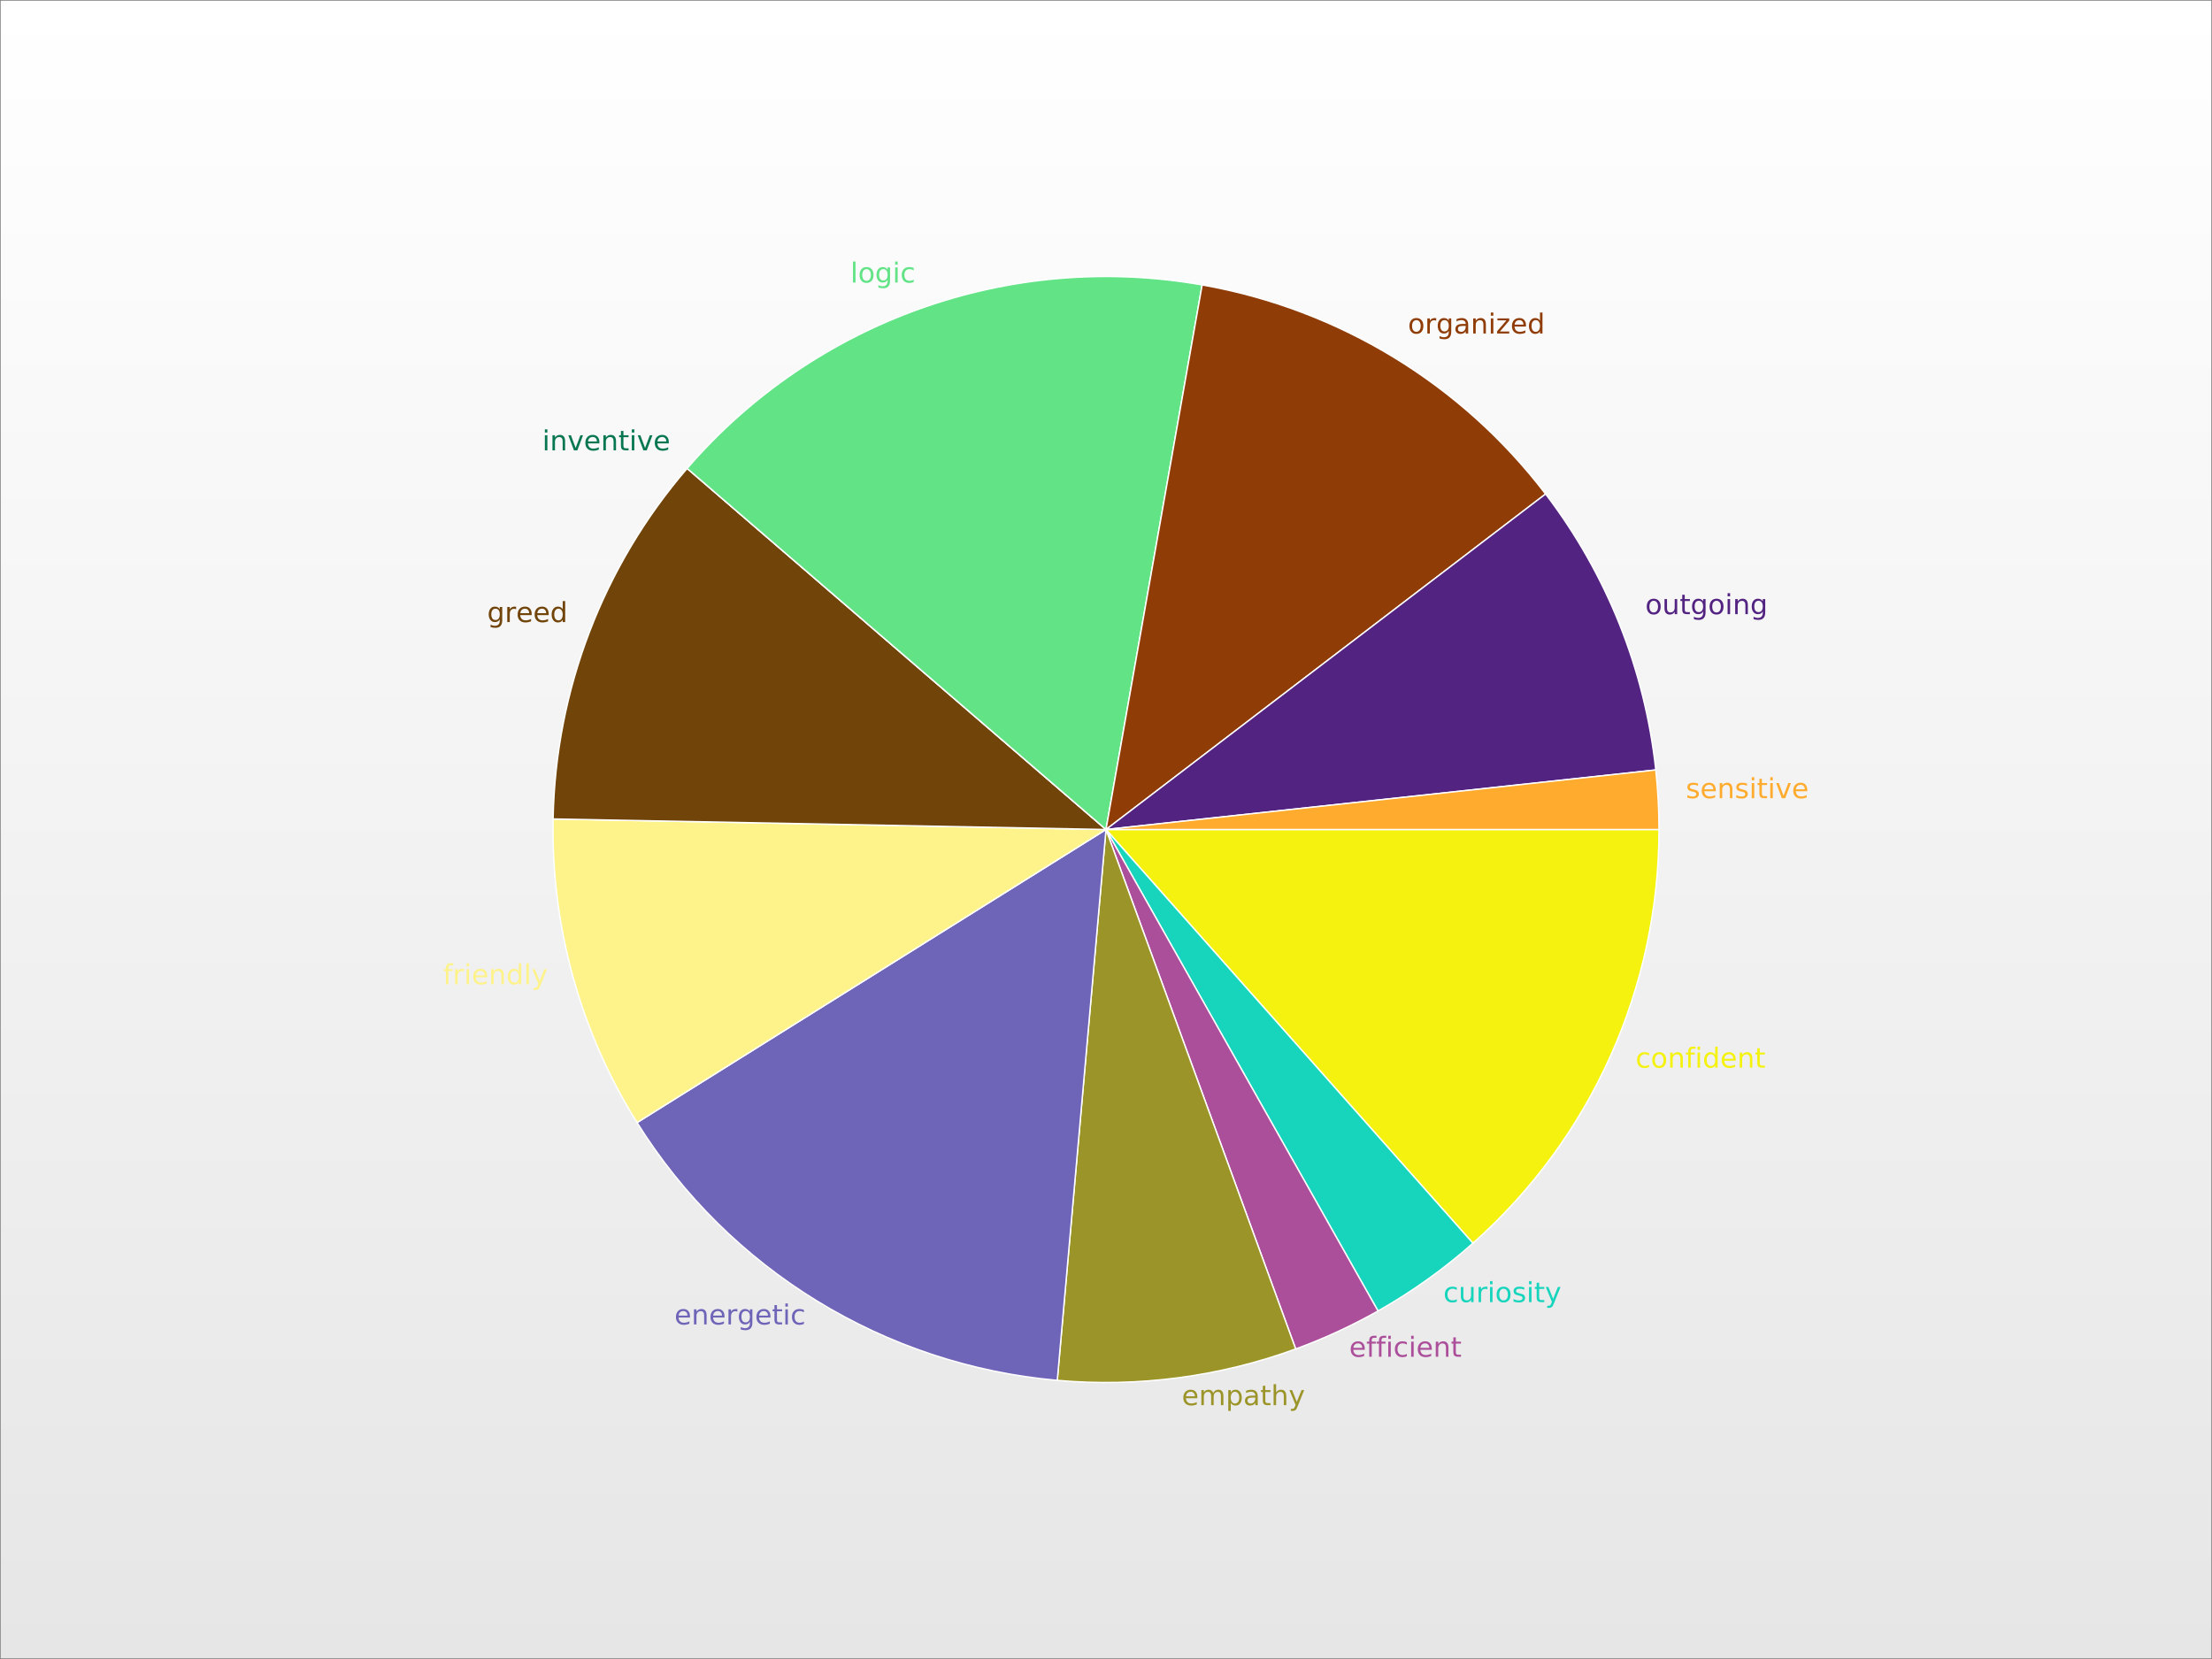
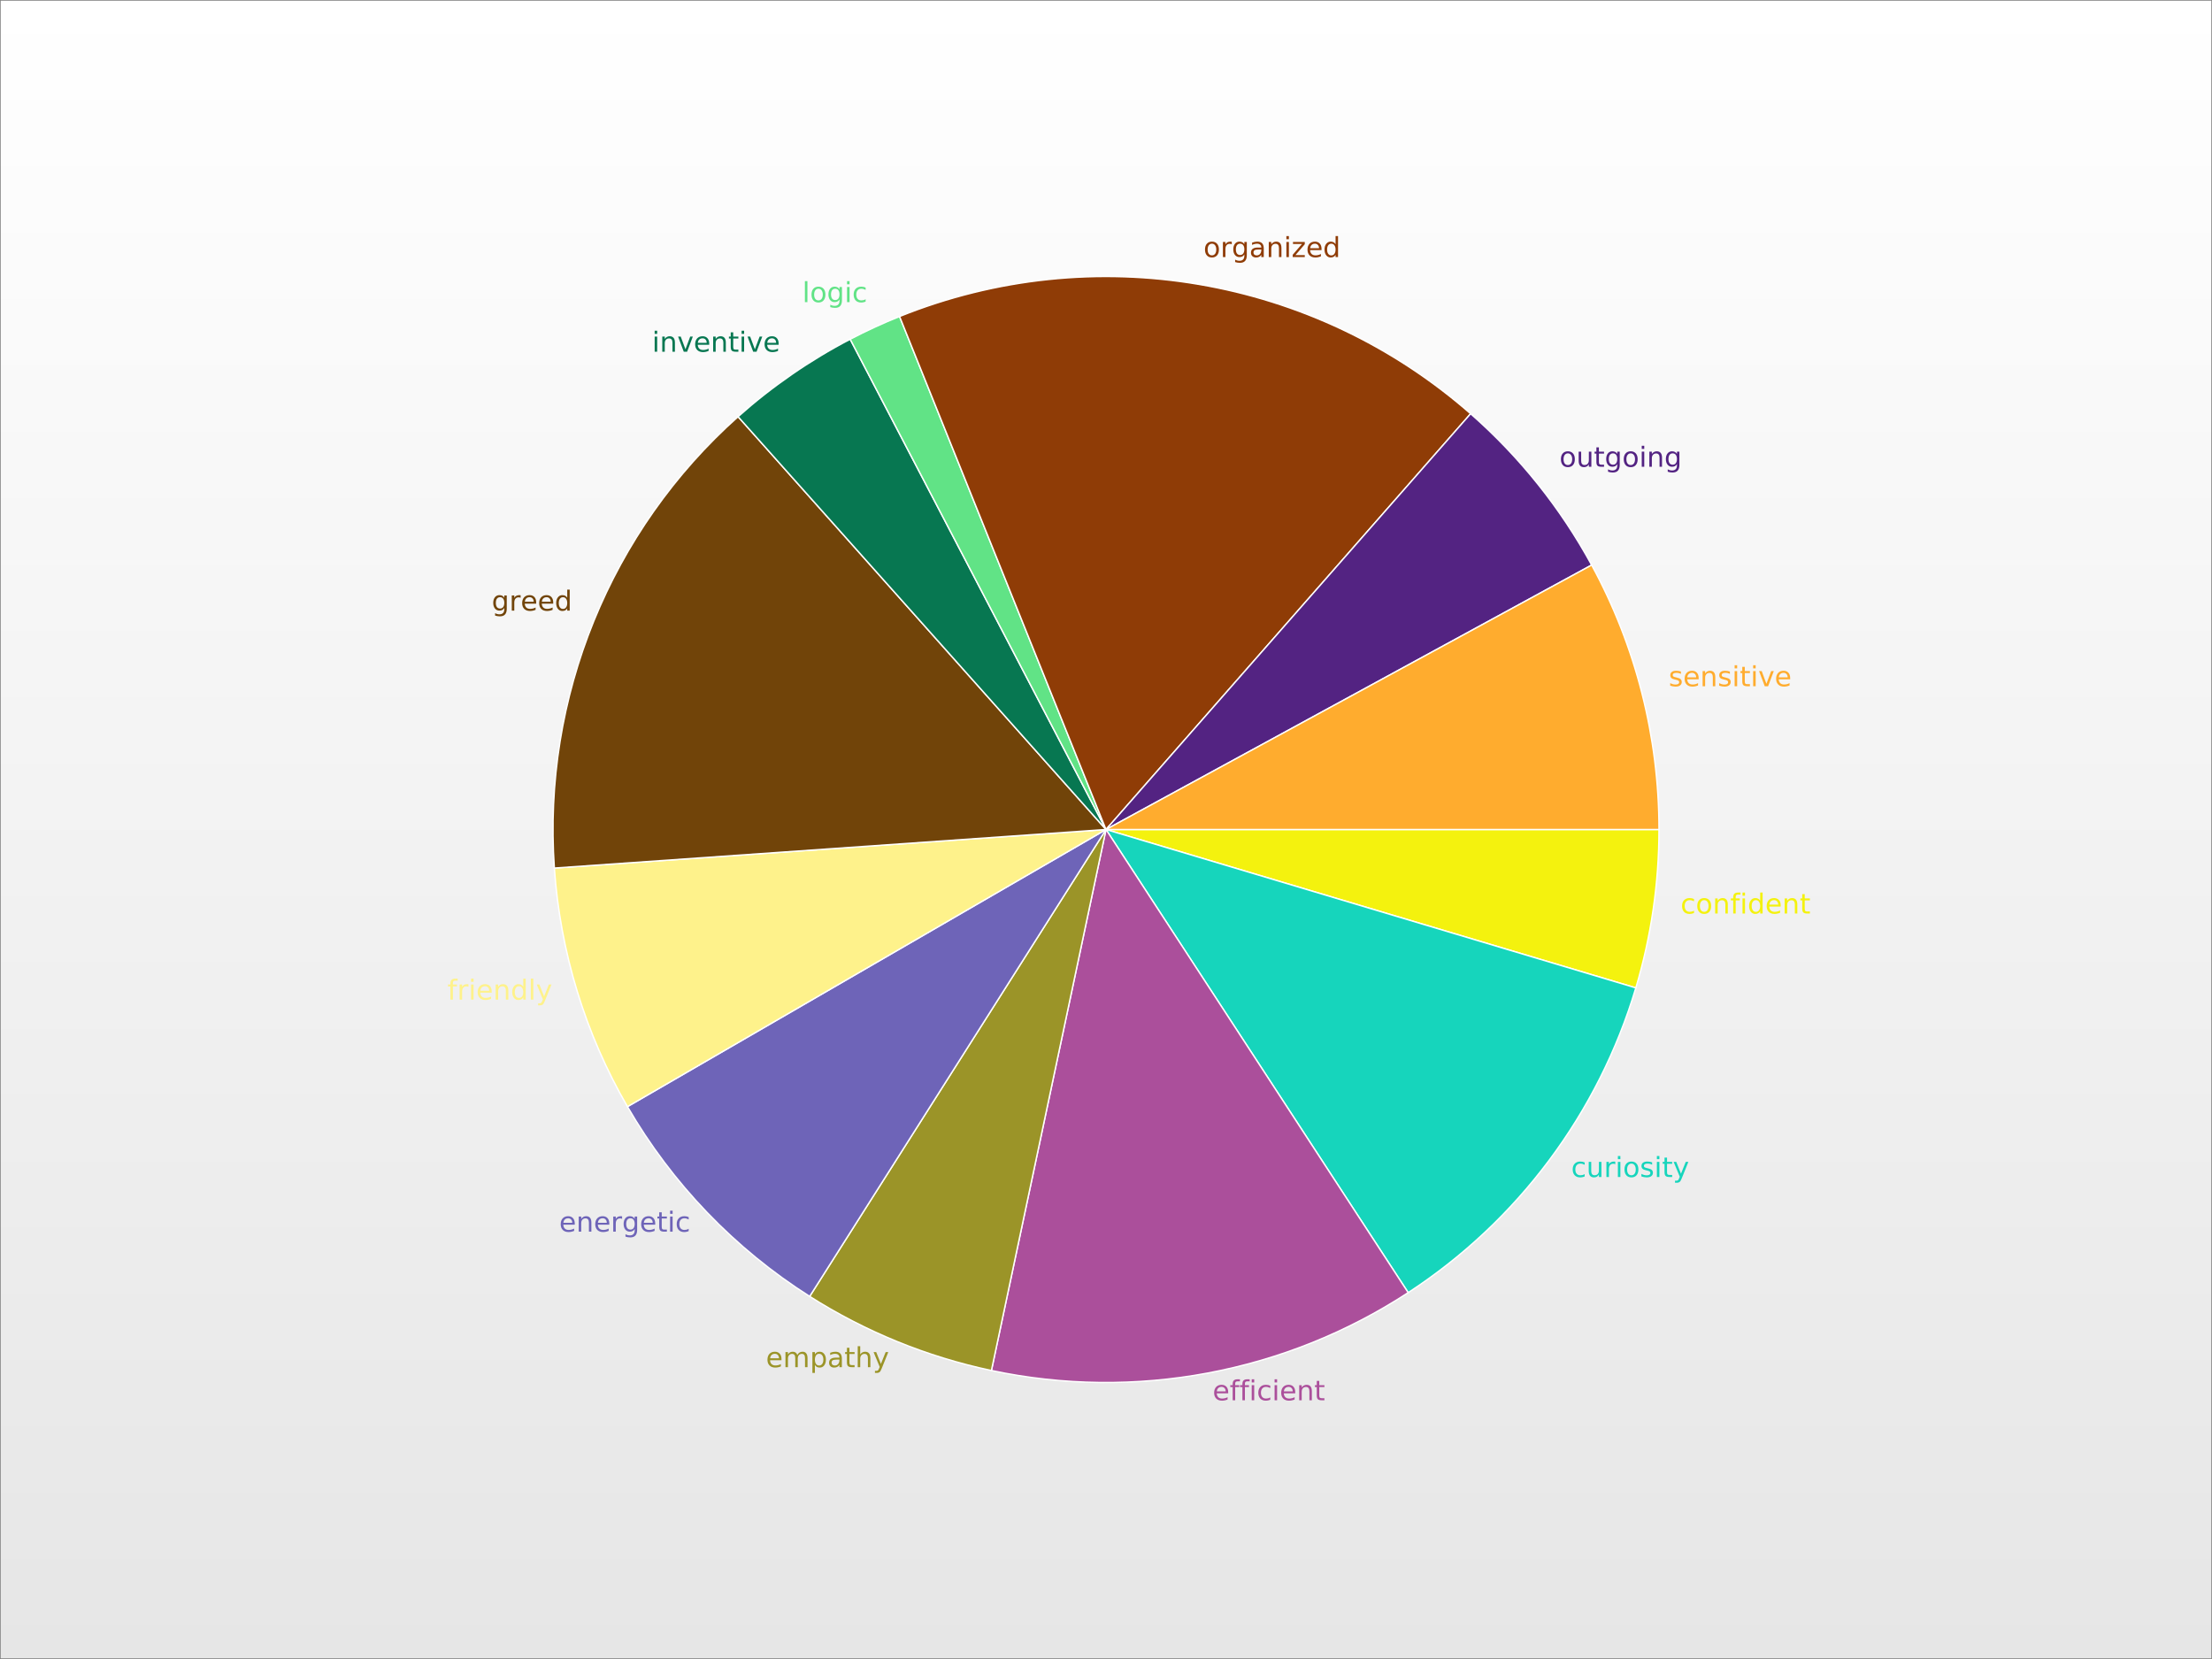
<svg xmlns="http://www.w3.org/2000/svg" xmlns:xlink="http://www.w3.org/1999/xlink" width="800pt" height="600pt" viewBox="0 0 800 600" version="1.1">
  <defs>
    <g>
      <symbol overflow="visible" id="glyph0-0">
        <path style="stroke:none;" d="M 4.875 -5.266 L 4.875 -4.422 C 4.625 -4.555 4.367 -4.66 4.109 -4.734 C 3.859 -4.805 3.602 -4.844 3.344 -4.844 C 2.758 -4.844 2.305 -4.652 1.984 -4.281 C 1.66 -3.914 1.5 -3.398 1.5 -2.734 C 1.5 -2.066 1.66 -1.543 1.984 -1.172 C 2.305 -0.805 2.758 -0.625 3.344 -0.625 C 3.602 -0.625 3.859 -0.656 4.109 -0.719 C 4.367 -0.789 4.625 -0.898 4.875 -1.047 L 4.875 -0.203 C 4.625 -0.086 4.363 -0.004 4.094 0.047 C 3.832 0.105 3.551 0.141 3.25 0.141 C 2.414 0.141 1.754 -0.113 1.266 -0.625 C 0.785 -1.145 0.547 -1.848 0.547 -2.734 C 0.547 -3.617 0.789 -4.316 1.281 -4.828 C 1.77 -5.336 2.441 -5.594 3.297 -5.594 C 3.574 -5.594 3.848 -5.566 4.109 -5.516 C 4.367 -5.461 4.625 -5.379 4.875 -5.266 Z M 4.875 -5.266 " />
      </symbol>
      <symbol overflow="visible" id="glyph0-1">
        <path style="stroke:none;" d="M 3.062 -4.844 C 2.582 -4.844 2.199 -4.652 1.922 -4.281 C 1.641 -3.906 1.5 -3.387 1.5 -2.734 C 1.5 -2.078 1.633 -1.559 1.906 -1.188 C 2.184 -0.812 2.57 -0.625 3.062 -0.625 C 3.539 -0.625 3.922 -0.812 4.203 -1.188 C 4.48 -1.559 4.625 -2.078 4.625 -2.734 C 4.625 -3.379 4.48 -3.891 4.203 -4.266 C 3.922 -4.648 3.539 -4.844 3.062 -4.844 Z M 3.062 -5.594 C 3.84 -5.594 4.457 -5.336 4.906 -4.828 C 5.352 -4.328 5.578 -3.629 5.578 -2.734 C 5.578 -1.836 5.352 -1.133 4.906 -0.625 C 4.457 -0.113 3.84 0.141 3.062 0.141 C 2.281 0.141 1.664 -0.113 1.219 -0.625 C 0.77 -1.133 0.547 -1.836 0.547 -2.734 C 0.547 -3.629 0.77 -4.328 1.219 -4.828 C 1.664 -5.336 2.281 -5.594 3.062 -5.594 Z M 3.062 -5.594 " />
      </symbol>
      <symbol overflow="visible" id="glyph0-2">
        <path style="stroke:none;" d="M 5.484 -3.297 L 5.484 0 L 4.594 0 L 4.594 -3.266 C 4.594 -3.785 4.488 -4.172 4.281 -4.422 C 4.082 -4.68 3.777 -4.812 3.375 -4.812 C 2.895 -4.812 2.512 -4.652 2.234 -4.344 C 1.953 -4.039 1.812 -3.621 1.812 -3.094 L 1.812 0 L 0.906 0 L 0.906 -5.469 L 1.812 -5.469 L 1.812 -4.625 C 2.027 -4.945 2.285 -5.188 2.578 -5.344 C 2.867 -5.508 3.203 -5.594 3.578 -5.594 C 4.199 -5.594 4.676 -5.398 5 -5.016 C 5.32 -4.629 5.484 -4.055 5.484 -3.297 Z M 5.484 -3.297 " />
      </symbol>
      <symbol overflow="visible" id="glyph0-3">
        <path style="stroke:none;" d="M 3.719 -7.594 L 3.719 -6.844 L 2.859 -6.844 C 2.535 -6.844 2.309 -6.773 2.188 -6.641 C 2.062 -6.516 2 -6.285 2 -5.953 L 2 -5.469 L 3.469 -5.469 L 3.469 -4.766 L 2 -4.766 L 2 0 L 1.094 0 L 1.094 -4.766 L 0.234 -4.766 L 0.234 -5.469 L 1.094 -5.469 L 1.094 -5.844 C 1.094 -6.457 1.234 -6.898 1.516 -7.172 C 1.793 -7.449 2.242 -7.594 2.859 -7.594 Z M 3.719 -7.594 " />
      </symbol>
      <symbol overflow="visible" id="glyph0-4">
        <path style="stroke:none;" d="M 0.938 -5.469 L 1.844 -5.469 L 1.844 0 L 0.938 0 Z M 0.938 -7.594 L 1.844 -7.594 L 1.844 -6.453 L 0.938 -6.453 Z M 0.938 -7.594 " />
      </symbol>
      <symbol overflow="visible" id="glyph0-5">
        <path style="stroke:none;" d="M 4.547 -4.641 L 4.547 -7.594 L 5.438 -7.594 L 5.438 0 L 4.547 0 L 4.547 -0.828 C 4.359 -0.492 4.117 -0.246 3.828 -0.094 C 3.535 0.059 3.184 0.141 2.781 0.141 C 2.125 0.141 1.586 -0.117 1.172 -0.641 C 0.754 -1.168 0.547 -1.867 0.547 -2.734 C 0.547 -3.586 0.754 -4.273 1.172 -4.797 C 1.586 -5.324 2.125 -5.594 2.781 -5.594 C 3.184 -5.594 3.535 -5.512 3.828 -5.359 C 4.117 -5.203 4.359 -4.961 4.547 -4.641 Z M 1.484 -2.734 C 1.484 -2.066 1.617 -1.543 1.891 -1.172 C 2.16 -0.797 2.535 -0.609 3.016 -0.609 C 3.48 -0.609 3.852 -0.797 4.125 -1.172 C 4.402 -1.543 4.547 -2.066 4.547 -2.734 C 4.547 -3.387 4.402 -3.906 4.125 -4.281 C 3.852 -4.652 3.48 -4.844 3.016 -4.844 C 2.535 -4.844 2.16 -4.652 1.891 -4.281 C 1.617 -3.906 1.484 -3.387 1.484 -2.734 Z M 1.484 -2.734 " />
      </symbol>
      <symbol overflow="visible" id="glyph0-6">
        <path style="stroke:none;" d="M 5.625 -2.953 L 5.625 -2.516 L 1.484 -2.516 C 1.523 -1.898 1.711 -1.43 2.047 -1.109 C 2.379 -0.785 2.844 -0.625 3.438 -0.625 C 3.777 -0.625 4.113 -0.664 4.438 -0.75 C 4.77 -0.832 5.094 -0.957 5.406 -1.125 L 5.406 -0.281 C 5.082 -0.145 4.746 -0.039 4.406 0.031 C 4.07 0.102 3.73 0.141 3.391 0.141 C 2.516 0.141 1.82 -0.109 1.312 -0.609 C 0.801 -1.117 0.547 -1.812 0.547 -2.688 C 0.547 -3.582 0.785 -4.289 1.266 -4.812 C 1.754 -5.332 2.41 -5.594 3.234 -5.594 C 3.973 -5.594 4.555 -5.355 4.984 -4.891 C 5.41 -4.422 5.625 -3.773 5.625 -2.953 Z M 4.719 -3.219 C 4.719 -3.707 4.582 -4.098 4.312 -4.391 C 4.039 -4.691 3.684 -4.844 3.25 -4.844 C 2.738 -4.844 2.332 -4.695 2.031 -4.406 C 1.738 -4.125 1.566 -3.727 1.516 -3.219 Z M 4.719 -3.219 " />
      </symbol>
      <symbol overflow="visible" id="glyph0-7">
        <path style="stroke:none;" d="M 1.828 -7.016 L 1.828 -5.469 L 3.688 -5.469 L 3.688 -4.766 L 1.828 -4.766 L 1.828 -1.797 C 1.828 -1.359 1.891 -1.07 2.016 -0.938 C 2.137 -0.812 2.391 -0.75 2.766 -0.75 L 3.688 -0.75 L 3.688 0 L 2.766 0 C 2.066 0 1.582 -0.129 1.312 -0.391 C 1.051 -0.648 0.922 -1.117 0.922 -1.797 L 0.922 -4.766 L 0.266 -4.766 L 0.266 -5.469 L 0.922 -5.469 L 0.922 -7.016 Z M 1.828 -7.016 " />
      </symbol>
      <symbol overflow="visible" id="glyph0-8">
        <path style="stroke:none;" d="M 0.844 -2.156 L 0.844 -5.469 L 1.75 -5.469 L 1.75 -2.188 C 1.75 -1.676 1.848 -1.289 2.047 -1.031 C 2.254 -0.77 2.555 -0.641 2.953 -0.641 C 3.441 -0.641 3.828 -0.789 4.109 -1.094 C 4.387 -1.402 4.531 -1.832 4.531 -2.375 L 4.531 -5.469 L 5.438 -5.469 L 5.438 0 L 4.531 0 L 4.531 -0.844 C 4.312 -0.508 4.055 -0.258 3.766 -0.094 C 3.484 0.059 3.148 0.141 2.766 0.141 C 2.141 0.141 1.66 -0.051 1.328 -0.438 C 1.004 -0.832 0.844 -1.406 0.844 -2.156 Z M 3.109 -5.594 Z M 3.109 -5.594 " />
      </symbol>
      <symbol overflow="visible" id="glyph0-9">
        <path style="stroke:none;" d="M 4.109 -4.625 C 4.004 -4.684 3.895 -4.727 3.781 -4.75 C 3.664 -4.777 3.535 -4.797 3.391 -4.797 C 2.879 -4.797 2.488 -4.629 2.219 -4.297 C 1.945 -3.973 1.812 -3.496 1.812 -2.875 L 1.812 0 L 0.906 0 L 0.906 -5.469 L 1.812 -5.469 L 1.812 -4.625 C 1.996 -4.957 2.242 -5.203 2.547 -5.359 C 2.848 -5.512 3.219 -5.594 3.656 -5.594 C 3.715 -5.594 3.785 -5.586 3.859 -5.578 C 3.93 -5.578 4.016 -5.566 4.109 -5.547 Z M 4.109 -4.625 " />
      </symbol>
      <symbol overflow="visible" id="glyph0-10">
        <path style="stroke:none;" d="M 4.422 -5.312 L 4.422 -4.453 C 4.172 -4.586 3.91 -4.688 3.641 -4.75 C 3.367 -4.809 3.082 -4.844 2.781 -4.844 C 2.344 -4.844 2.008 -4.773 1.781 -4.641 C 1.562 -4.504 1.453 -4.301 1.453 -4.031 C 1.453 -3.82 1.531 -3.652 1.688 -3.531 C 1.84 -3.414 2.164 -3.305 2.656 -3.203 L 2.953 -3.125 C 3.598 -2.988 4.051 -2.793 4.312 -2.547 C 4.582 -2.297 4.719 -1.949 4.719 -1.516 C 4.719 -1.004 4.512 -0.598 4.109 -0.297 C 3.711 -0.004 3.164 0.141 2.469 0.141 C 2.164 0.141 1.852 0.105 1.531 0.047 C 1.219 -0.004 0.887 -0.086 0.547 -0.203 L 0.547 -1.125 C 0.879 -0.957 1.203 -0.824 1.516 -0.734 C 1.836 -0.648 2.16 -0.609 2.484 -0.609 C 2.898 -0.609 3.223 -0.68 3.453 -0.828 C 3.68 -0.973 3.797 -1.176 3.797 -1.438 C 3.797 -1.684 3.711 -1.875 3.547 -2 C 3.391 -2.133 3.027 -2.258 2.469 -2.375 L 2.156 -2.453 C 1.602 -2.566 1.199 -2.742 0.953 -2.984 C 0.703 -3.23 0.578 -3.566 0.578 -3.984 C 0.578 -4.504 0.758 -4.898 1.125 -5.172 C 1.488 -5.449 2.008 -5.594 2.688 -5.594 C 3.008 -5.594 3.316 -5.566 3.609 -5.516 C 3.91 -5.473 4.18 -5.402 4.422 -5.312 Z M 4.422 -5.312 " />
      </symbol>
      <symbol overflow="visible" id="glyph0-11">
        <path style="stroke:none;" d="M 3.219 0.516 C 2.969 1.16 2.715 1.582 2.469 1.781 C 2.227 1.977 1.91 2.078 1.516 2.078 L 0.797 2.078 L 0.797 1.328 L 1.312 1.328 C 1.559 1.328 1.754 1.27 1.891 1.156 C 2.023 1.039 2.176 0.762 2.344 0.328 L 2.516 -0.094 L 0.297 -5.469 L 1.25 -5.469 L 2.953 -1.188 L 4.672 -5.469 L 5.625 -5.469 Z M 3.219 0.516 " />
      </symbol>
      <symbol overflow="visible" id="glyph0-12">
        <path style="stroke:none;" d="M 5.203 -4.422 C 5.418 -4.824 5.688 -5.125 6 -5.312 C 6.309 -5.496 6.68 -5.594 7.109 -5.594 C 7.68 -5.594 8.117 -5.395 8.422 -5 C 8.73 -4.602 8.891 -4.035 8.891 -3.297 L 8.891 0 L 7.984 0 L 7.984 -3.266 C 7.984 -3.793 7.887 -4.188 7.703 -4.438 C 7.523 -4.684 7.242 -4.812 6.859 -4.812 C 6.391 -4.812 6.02 -4.652 5.75 -4.344 C 5.488 -4.039 5.359 -3.621 5.359 -3.094 L 5.359 0 L 4.453 0 L 4.453 -3.266 C 4.453 -3.793 4.355 -4.188 4.172 -4.438 C 3.984 -4.684 3.695 -4.812 3.312 -4.812 C 2.852 -4.812 2.488 -4.652 2.219 -4.344 C 1.945 -4.039 1.812 -3.621 1.812 -3.094 L 1.812 0 L 0.906 0 L 0.906 -5.469 L 1.812 -5.469 L 1.812 -4.625 C 2.02 -4.957 2.266 -5.203 2.547 -5.359 C 2.836 -5.512 3.176 -5.594 3.562 -5.594 C 3.965 -5.594 4.305 -5.492 4.578 -5.297 C 4.855 -5.098 5.066 -4.805 5.203 -4.422 Z M 5.203 -4.422 " />
      </symbol>
      <symbol overflow="visible" id="glyph0-13">
        <path style="stroke:none;" d="M 1.812 -0.828 L 1.812 2.078 L 0.906 2.078 L 0.906 -5.469 L 1.812 -5.469 L 1.812 -4.641 C 1.996 -4.961 2.234 -5.203 2.516 -5.359 C 2.805 -5.512 3.156 -5.594 3.562 -5.594 C 4.227 -5.594 4.766 -5.324 5.172 -4.797 C 5.586 -4.273 5.797 -3.586 5.797 -2.734 C 5.797 -1.867 5.586 -1.168 5.172 -0.641 C 4.766 -0.117 4.227 0.141 3.562 0.141 C 3.156 0.141 2.805 0.059 2.516 -0.094 C 2.234 -0.246 1.996 -0.492 1.812 -0.828 Z M 4.875 -2.734 C 4.875 -3.387 4.73 -3.906 4.453 -4.281 C 4.18 -4.652 3.809 -4.844 3.344 -4.844 C 2.863 -4.844 2.488 -4.652 2.219 -4.281 C 1.945 -3.906 1.812 -3.387 1.812 -2.734 C 1.812 -2.066 1.945 -1.543 2.219 -1.172 C 2.488 -0.797 2.863 -0.609 3.344 -0.609 C 3.809 -0.609 4.18 -0.797 4.453 -1.172 C 4.73 -1.543 4.875 -2.066 4.875 -2.734 Z M 4.875 -2.734 " />
      </symbol>
      <symbol overflow="visible" id="glyph0-14">
        <path style="stroke:none;" d="M 3.422 -2.75 C 2.703 -2.75 2.199 -2.664 1.922 -2.5 C 1.641 -2.332 1.5 -2.051 1.5 -1.656 C 1.5 -1.332 1.602 -1.074 1.812 -0.891 C 2.02 -0.703 2.305 -0.609 2.672 -0.609 C 3.168 -0.609 3.57 -0.785 3.875 -1.141 C 4.176 -1.492 4.328 -1.961 4.328 -2.547 L 4.328 -2.75 Z M 5.219 -3.125 L 5.219 0 L 4.328 0 L 4.328 -0.828 C 4.117 -0.492 3.855 -0.246 3.547 -0.094 C 3.242 0.059 2.871 0.141 2.438 0.141 C 1.875 0.141 1.426 -0.016 1.094 -0.328 C 0.758 -0.637 0.594 -1.062 0.594 -1.594 C 0.594 -2.207 0.801 -2.672 1.219 -2.984 C 1.633 -3.293 2.25 -3.453 3.062 -3.453 L 4.328 -3.453 L 4.328 -3.547 C 4.328 -3.949 4.184 -4.27 3.906 -4.5 C 3.633 -4.727 3.254 -4.844 2.766 -4.844 C 2.453 -4.844 2.145 -4.801 1.844 -4.719 C 1.551 -4.645 1.27 -4.535 1 -4.391 L 1 -5.219 C 1.332 -5.34 1.648 -5.438 1.953 -5.5 C 2.262 -5.559 2.566 -5.594 2.859 -5.594 C 3.648 -5.594 4.238 -5.387 4.625 -4.984 C 5.02 -4.578 5.219 -3.957 5.219 -3.125 Z M 5.219 -3.125 " />
      </symbol>
      <symbol overflow="visible" id="glyph0-15">
        <path style="stroke:none;" d="M 5.484 -3.297 L 5.484 0 L 4.594 0 L 4.594 -3.266 C 4.594 -3.785 4.488 -4.172 4.281 -4.422 C 4.082 -4.68 3.777 -4.812 3.375 -4.812 C 2.895 -4.812 2.512 -4.652 2.234 -4.344 C 1.953 -4.039 1.812 -3.621 1.812 -3.094 L 1.812 0 L 0.906 0 L 0.906 -7.594 L 1.812 -7.594 L 1.812 -4.625 C 2.027 -4.945 2.285 -5.188 2.578 -5.344 C 2.867 -5.508 3.203 -5.594 3.578 -5.594 C 4.199 -5.594 4.676 -5.398 5 -5.016 C 5.32 -4.629 5.484 -4.055 5.484 -3.297 Z M 5.484 -3.297 " />
      </symbol>
      <symbol overflow="visible" id="glyph0-16">
        <path style="stroke:none;" d="M 4.547 -2.797 C 4.547 -3.449 4.41 -3.957 4.141 -4.312 C 3.867 -4.664 3.492 -4.844 3.016 -4.844 C 2.523 -4.844 2.145 -4.664 1.875 -4.312 C 1.613 -3.957 1.484 -3.449 1.484 -2.797 C 1.484 -2.148 1.613 -1.645 1.875 -1.281 C 2.145 -0.926 2.523 -0.75 3.016 -0.75 C 3.492 -0.75 3.867 -0.926 4.141 -1.281 C 4.41 -1.645 4.547 -2.148 4.547 -2.797 Z M 5.438 -0.672 C 5.438 0.254 5.227 0.941 4.812 1.391 C 4.406 1.848 3.773 2.078 2.922 2.078 C 2.609 2.078 2.309 2.051 2.031 2 C 1.75 1.957 1.477 1.887 1.219 1.797 L 1.219 0.922 C 1.477 1.066 1.734 1.172 1.984 1.234 C 2.242 1.305 2.508 1.344 2.781 1.344 C 3.363 1.344 3.801 1.184 4.094 0.875 C 4.395 0.57 4.547 0.105 4.547 -0.516 L 4.547 -0.969 C 4.359 -0.645 4.117 -0.398 3.828 -0.234 C 3.535 -0.078 3.184 0 2.781 0 C 2.113 0 1.57 -0.254 1.156 -0.766 C 0.75 -1.273 0.547 -1.953 0.547 -2.797 C 0.547 -3.637 0.75 -4.316 1.156 -4.828 C 1.57 -5.336 2.113 -5.594 2.781 -5.594 C 3.184 -5.594 3.535 -5.512 3.828 -5.359 C 4.117 -5.203 4.359 -4.961 4.547 -4.641 L 4.547 -5.469 L 5.438 -5.469 Z M 5.438 -0.672 " />
      </symbol>
      <symbol overflow="visible" id="glyph0-17">
        <path style="stroke:none;" d="M 0.938 -7.594 L 1.844 -7.594 L 1.844 0 L 0.938 0 Z M 0.938 -7.594 " />
      </symbol>
      <symbol overflow="visible" id="glyph0-18">
        <path style="stroke:none;" d="M 0.297 -5.469 L 1.25 -5.469 L 2.953 -0.875 L 4.672 -5.469 L 5.625 -5.469 L 3.562 0 L 2.344 0 Z M 0.297 -5.469 " />
      </symbol>
      <symbol overflow="visible" id="glyph0-19">
        <path style="stroke:none;" d="M 0.547 -5.469 L 4.812 -5.469 L 4.812 -4.656 L 1.438 -0.719 L 4.812 -0.719 L 4.812 0 L 0.438 0 L 0.438 -0.828 L 3.812 -4.75 L 0.547 -4.75 Z M 0.547 -5.469 " />
      </symbol>
    </g>
    <linearGradient id="linear0" gradientUnits="userSpaceOnUse" x1="400" y1="0" x2="400" y2="600">
      <stop offset="0" style="stop-color:rgb(100%,100%,100%);stop-opacity:1;" />
      <stop offset="1" style="stop-color:rgb(90%,90%,90%);stop-opacity:1;" />
    </linearGradient>
  </defs>
-   <g id="surface11">
+   <g id="surface101">
    <rect x="0" y="0" width="800" height="600" style="fill:url(#linear0);stroke:none;" />
    <path style="fill:none;stroke-width:0.5;stroke-linecap:butt;stroke-linejoin:miter;stroke:rgb(50%,50%,50%);stroke-opacity:1;stroke-miterlimit:10;" d="M 0 0 L 800 0 L 800 600 L 0 600 Z M 0 0 " />
-     <path style="fill-rule:nonzero;fill:rgb(95.603%,94.783%,5.655%);fill-opacity:1;stroke-width:0.5;stroke-linecap:butt;stroke-linejoin:miter;stroke:rgb(100%,100%,100%);stroke-opacity:1;stroke-miterlimit:10;" d="M 400 300 L 600 300 C 600 357.203 575.504 411.672 532.707 449.629 Z M 400 300 " />
-     <path style="fill-rule:nonzero;fill:rgb(8.487%,83.55%,73.597%);fill-opacity:1;stroke-width:0.5;stroke-linecap:butt;stroke-linejoin:miter;stroke:rgb(100%,100%,100%);stroke-opacity:1;stroke-miterlimit:10;" d="M 400 300 L 532.707 449.629 C 522.16 458.984 510.648 467.199 498.375 474.133 Z M 400 300 " />
-     <path style="fill-rule:nonzero;fill:rgb(66.973%,30.814%,60.594%);fill-opacity:1;stroke-width:0.5;stroke-linecap:butt;stroke-linejoin:miter;stroke:rgb(100%,100%,100%);stroke-opacity:1;stroke-miterlimit:10;" d="M 400 300 L 498.375 474.133 C 488.844 479.52 478.887 484.109 468.602 487.867 Z M 400 300 " />
-     <path style="fill-rule:nonzero;fill:rgb(60.68%,58.12%,15.838%);fill-opacity:1;stroke-width:0.5;stroke-linecap:butt;stroke-linejoin:miter;stroke:rgb(100%,100%,100%);stroke-opacity:1;stroke-miterlimit:10;" d="M 400 300 L 468.602 487.867 C 441.043 497.93 411.605 501.809 382.375 499.223 Z M 400 300 " />
-     <path style="fill-rule:nonzero;fill:rgb(43.067%,39.353%,72.301%);fill-opacity:1;stroke-width:0.5;stroke-linecap:butt;stroke-linejoin:miter;stroke:rgb(100%,100%,100%);stroke-opacity:1;stroke-miterlimit:10;" d="M 400 300 L 382.375 499.223 C 319.906 493.695 263.645 459.188 230.402 406.004 Z M 400 300 " />
-     <path style="fill-rule:nonzero;fill:rgb(99.482%,94.94%,54.418%);fill-opacity:1;stroke-width:0.5;stroke-linecap:butt;stroke-linejoin:miter;stroke:rgb(100%,100%,100%);stroke-opacity:1;stroke-miterlimit:10;" d="M 400 300 L 230.402 406.004 C 209.848 373.113 199.297 334.957 200.035 296.18 Z M 400 300 " />
-     <path style="fill-rule:nonzero;fill:rgb(44.485%,26.824%,3.592%);fill-opacity:1;stroke-width:0.5;stroke-linecap:butt;stroke-linejoin:miter;stroke:rgb(100%,100%,100%);stroke-opacity:1;stroke-miterlimit:10;" d="M 400 300 L 200.035 296.18 C 200.926 249.562 218.078 204.719 248.523 169.406 Z M 400 300 " />
-     <path style="fill-rule:nonzero;fill:rgb(2.744%,46.489%,31.847%);fill-opacity:1;stroke-width:0.5;stroke-linecap:butt;stroke-linejoin:miter;stroke:rgb(100%,100%,100%);stroke-opacity:1;stroke-miterlimit:10;" d="M 400 300 L 248.523 169.406 Z M 400 300 " />
-     <path style="fill-rule:nonzero;fill:rgb(38.001%,89.179%,52.575%);fill-opacity:1;stroke-width:0.5;stroke-linecap:butt;stroke-linejoin:miter;stroke:rgb(100%,100%,100%);stroke-opacity:1;stroke-miterlimit:10;" d="M 400 300 L 248.523 169.406 C 294.566 116 365.336 90.785 434.777 103.047 Z M 400 300 " />
-     <path style="fill-rule:nonzero;fill:rgb(56.051%,23.612%,2.386%);fill-opacity:1;stroke-width:0.5;stroke-linecap:butt;stroke-linejoin:miter;stroke:rgb(100%,100%,100%);stroke-opacity:1;stroke-miterlimit:10;" d="M 400 300 L 434.777 103.047 C 484.199 111.773 528.535 138.762 558.984 178.656 Z M 400 300 " />
-     <path style="fill-rule:nonzero;fill:rgb(32.514%,13.67%,51.022%);fill-opacity:1;stroke-width:0.5;stroke-linecap:butt;stroke-linejoin:miter;stroke:rgb(100%,100%,100%);stroke-opacity:1;stroke-miterlimit:10;" d="M 400 300 L 558.984 178.656 C 581.125 207.664 594.906 242.18 598.836 278.461 Z M 400 300 " />
-     <path style="fill-rule:nonzero;fill:rgb(99.868%,67.448%,18.184%);fill-opacity:1;stroke-width:0.5;stroke-linecap:butt;stroke-linejoin:miter;stroke:rgb(100%,100%,100%);stroke-opacity:1;stroke-miterlimit:10;" d="M 400 300 L 598.836 278.461 C 599.613 285.613 600 292.805 600 300 Z M 400 300 " />
+     <path style="fill-rule:nonzero;fill:rgb(95.603%,94.783%,5.655%);fill-opacity:1;stroke-width:0.5;stroke-linecap:butt;stroke-linejoin:miter;stroke:rgb(100%,100%,100%);stroke-opacity:1;stroke-miterlimit:10;" d="M 400 300 L 600 300 C 600 319.398 597.176 338.695 591.621 357.285 Z M 400 300 " />
+     <path style="fill-rule:nonzero;fill:rgb(8.487%,83.55%,73.597%);fill-opacity:1;stroke-width:0.5;stroke-linecap:butt;stroke-linejoin:miter;stroke:rgb(100%,100%,100%);stroke-opacity:1;stroke-miterlimit:10;" d="M 400 300 L 591.621 357.285 C 578.074 402.602 548.902 441.652 509.289 467.5 Z M 400 300 " />
+     <path style="fill-rule:nonzero;fill:rgb(66.973%,30.814%,60.594%);fill-opacity:1;stroke-width:0.5;stroke-linecap:butt;stroke-linejoin:miter;stroke:rgb(100%,100%,100%);stroke-opacity:1;stroke-miterlimit:10;" d="M 400 300 L 509.289 467.5 C 464.781 496.539 410.547 506.672 358.559 495.66 Z M 400 300 " />
+     <path style="fill-rule:nonzero;fill:rgb(60.68%,58.12%,15.838%);fill-opacity:1;stroke-width:0.5;stroke-linecap:butt;stroke-linejoin:miter;stroke:rgb(100%,100%,100%);stroke-opacity:1;stroke-miterlimit:10;" d="M 400 300 L 358.559 495.66 C 335.227 490.719 312.965 481.641 292.828 468.859 Z M 400 300 " />
+     <path style="fill-rule:nonzero;fill:rgb(43.067%,39.353%,72.301%);fill-opacity:1;stroke-width:0.5;stroke-linecap:butt;stroke-linejoin:miter;stroke:rgb(100%,100%,100%);stroke-opacity:1;stroke-miterlimit:10;" d="M 400 300 L 292.828 468.859 C 265.66 451.617 243.055 428.074 226.93 400.23 Z M 400 300 " />
+     <path style="fill-rule:nonzero;fill:rgb(99.482%,94.94%,54.418%);fill-opacity:1;stroke-width:0.5;stroke-linecap:butt;stroke-linejoin:miter;stroke:rgb(100%,100%,100%);stroke-opacity:1;stroke-miterlimit:10;" d="M 400 300 L 226.93 400.23 C 211.656 373.859 202.609 344.344 200.488 313.941 Z M 400 300 " />
+     <path style="fill-rule:nonzero;fill:rgb(44.485%,26.824%,3.592%);fill-opacity:1;stroke-width:0.5;stroke-linecap:butt;stroke-linejoin:miter;stroke:rgb(100%,100%,100%);stroke-opacity:1;stroke-miterlimit:10;" d="M 400 300 L 200.488 313.941 C 196.172 252.172 220.707 191.887 266.934 150.688 Z M 400 300 " />
+     <path style="fill-rule:nonzero;fill:rgb(2.744%,46.489%,31.847%);fill-opacity:1;stroke-width:0.5;stroke-linecap:butt;stroke-linejoin:miter;stroke:rgb(100%,100%,100%);stroke-opacity:1;stroke-miterlimit:10;" d="M 400 300 L 266.934 150.688 C 279.246 139.719 292.863 130.312 307.484 122.684 Z M 400 300 " />
+     <path style="fill-rule:nonzero;fill:rgb(38.001%,89.179%,52.575%);fill-opacity:1;stroke-width:0.5;stroke-linecap:butt;stroke-linejoin:miter;stroke:rgb(100%,100%,100%);stroke-opacity:1;stroke-miterlimit:10;" d="M 400 300 L 307.484 122.684 C 313.297 119.652 319.258 116.906 325.344 114.457 Z M 400 300 " />
+     <path style="fill-rule:nonzero;fill:rgb(56.051%,23.612%,2.386%);fill-opacity:1;stroke-width:0.5;stroke-linecap:butt;stroke-linejoin:miter;stroke:rgb(100%,100%,100%);stroke-opacity:1;stroke-miterlimit:10;" d="M 400 300 L 325.344 114.457 C 395.309 86.305 475.164 99.902 531.867 149.629 Z M 400 300 " />
+     <path style="fill-rule:nonzero;fill:rgb(32.514%,13.67%,51.022%);fill-opacity:1;stroke-width:0.5;stroke-linecap:butt;stroke-linejoin:miter;stroke:rgb(100%,100%,100%);stroke-opacity:1;stroke-miterlimit:10;" d="M 400 300 L 531.867 149.629 C 549.566 165.152 564.387 183.68 575.648 204.355 Z M 400 300 " />
+     <path style="fill-rule:nonzero;fill:rgb(99.868%,67.448%,18.184%);fill-opacity:1;stroke-width:0.5;stroke-linecap:butt;stroke-linejoin:miter;stroke:rgb(100%,100%,100%);stroke-opacity:1;stroke-miterlimit:10;" d="M 400 300 L 575.648 204.355 C 591.629 233.703 600 266.586 600 300 Z M 400 300 " />
    <g style="fill:rgb(95.603%,94.783%,5.655%);fill-opacity:1;">
-       <use xlink:href="#glyph0-0" x="591.523" y="386.133" />
-       <use xlink:href="#glyph0-1" x="597.021" y="386.133" />
-       <use xlink:href="#glyph0-2" x="603.14" y="386.133" />
-       <use xlink:href="#glyph0-3" x="609.478" y="386.133" />
-       <use xlink:href="#glyph0-4" x="612.998" y="386.133" />
-       <use xlink:href="#glyph0-5" x="615.776" y="386.133" />
-       <use xlink:href="#glyph0-6" x="622.124" y="386.133" />
-       <use xlink:href="#glyph0-2" x="628.276" y="386.133" />
-       <use xlink:href="#glyph0-7" x="634.614" y="386.133" />
+       <use xlink:href="#glyph0-0" x="607.789" y="330.395" />
+       <use xlink:href="#glyph0-1" x="613.287" y="330.395" />
+       <use xlink:href="#glyph0-2" x="619.405" y="330.395" />
+       <use xlink:href="#glyph0-3" x="625.743" y="330.395" />
+       <use xlink:href="#glyph0-4" x="629.264" y="330.395" />
+       <use xlink:href="#glyph0-5" x="632.042" y="330.395" />
+       <use xlink:href="#glyph0-6" x="638.39" y="330.395" />
+       <use xlink:href="#glyph0-2" x="644.542" y="330.395" />
+       <use xlink:href="#glyph0-7" x="650.88" y="330.395" />
    </g>
    <g style="fill:rgb(8.487%,83.55%,73.597%);fill-opacity:1;">
-       <use xlink:href="#glyph0-0" x="522" y="470.93" />
-       <use xlink:href="#glyph0-8" x="527.498" y="470.93" />
-       <use xlink:href="#glyph0-9" x="533.836" y="470.93" />
-       <use xlink:href="#glyph0-4" x="537.947" y="470.93" />
-       <use xlink:href="#glyph0-1" x="540.726" y="470.93" />
-       <use xlink:href="#glyph0-10" x="546.844" y="470.93" />
-       <use xlink:href="#glyph0-4" x="552.054" y="470.93" />
-       <use xlink:href="#glyph0-7" x="554.832" y="470.93" />
-       <use xlink:href="#glyph0-11" x="558.753" y="470.93" />
+       <use xlink:href="#glyph0-0" x="568.242" y="425.68" />
+       <use xlink:href="#glyph0-8" x="573.74" y="425.68" />
+       <use xlink:href="#glyph0-9" x="580.078" y="425.68" />
+       <use xlink:href="#glyph0-4" x="584.189" y="425.68" />
+       <use xlink:href="#glyph0-1" x="586.968" y="425.68" />
+       <use xlink:href="#glyph0-10" x="593.086" y="425.68" />
+       <use xlink:href="#glyph0-4" x="598.296" y="425.68" />
+       <use xlink:href="#glyph0-7" x="601.074" y="425.68" />
+       <use xlink:href="#glyph0-11" x="604.995" y="425.68" />
    </g>
    <g style="fill:rgb(66.973%,30.814%,60.594%);fill-opacity:1;">
-       <use xlink:href="#glyph0-6" x="487.957" y="490.691" />
-       <use xlink:href="#glyph0-3" x="494.109" y="490.691" />
-       <use xlink:href="#glyph0-3" x="497.63" y="490.691" />
-       <use xlink:href="#glyph0-4" x="501.15" y="490.691" />
-       <use xlink:href="#glyph0-0" x="503.929" y="490.691" />
-       <use xlink:href="#glyph0-4" x="509.427" y="490.691" />
-       <use xlink:href="#glyph0-6" x="512.205" y="490.691" />
-       <use xlink:href="#glyph0-2" x="518.357" y="490.691" />
-       <use xlink:href="#glyph0-7" x="524.695" y="490.691" />
+       <use xlink:href="#glyph0-6" x="438.566" y="506.43" />
+       <use xlink:href="#glyph0-3" x="444.719" y="506.43" />
+       <use xlink:href="#glyph0-3" x="448.239" y="506.43" />
+       <use xlink:href="#glyph0-4" x="451.76" y="506.43" />
+       <use xlink:href="#glyph0-0" x="454.538" y="506.43" />
+       <use xlink:href="#glyph0-4" x="460.036" y="506.43" />
+       <use xlink:href="#glyph0-6" x="462.814" y="506.43" />
+       <use xlink:href="#glyph0-2" x="468.967" y="506.43" />
+       <use xlink:href="#glyph0-7" x="475.305" y="506.43" />
    </g>
    <g style="fill:rgb(60.68%,58.12%,15.838%);fill-opacity:1;">
-       <use xlink:href="#glyph0-6" x="427.422" y="508.203" />
-       <use xlink:href="#glyph0-12" x="433.574" y="508.203" />
-       <use xlink:href="#glyph0-13" x="443.315" y="508.203" />
-       <use xlink:href="#glyph0-14" x="449.663" y="508.203" />
-       <use xlink:href="#glyph0-7" x="455.791" y="508.203" />
-       <use xlink:href="#glyph0-15" x="459.712" y="508.203" />
-       <use xlink:href="#glyph0-11" x="466.05" y="508.203" />
+       <use xlink:href="#glyph0-6" x="277.012" y="494.461" />
+       <use xlink:href="#glyph0-12" x="283.164" y="494.461" />
+       <use xlink:href="#glyph0-13" x="292.905" y="494.461" />
+       <use xlink:href="#glyph0-14" x="299.253" y="494.461" />
+       <use xlink:href="#glyph0-7" x="305.381" y="494.461" />
+       <use xlink:href="#glyph0-15" x="309.302" y="494.461" />
+       <use xlink:href="#glyph0-11" x="315.64" y="494.461" />
    </g>
    <g style="fill:rgb(43.067%,39.353%,72.301%);fill-opacity:1;">
-       <use xlink:href="#glyph0-6" x="243.918" y="479.008" />
-       <use xlink:href="#glyph0-2" x="250.07" y="479.008" />
-       <use xlink:href="#glyph0-6" x="256.408" y="479.008" />
-       <use xlink:href="#glyph0-9" x="262.561" y="479.008" />
-       <use xlink:href="#glyph0-16" x="266.672" y="479.008" />
-       <use xlink:href="#glyph0-6" x="273.02" y="479.008" />
-       <use xlink:href="#glyph0-7" x="279.172" y="479.008" />
-       <use xlink:href="#glyph0-4" x="283.093" y="479.008" />
-       <use xlink:href="#glyph0-0" x="285.871" y="479.008" />
+       <use xlink:href="#glyph0-6" x="202.242" y="445.449" />
+       <use xlink:href="#glyph0-2" x="208.395" y="445.449" />
+       <use xlink:href="#glyph0-6" x="214.732" y="445.449" />
+       <use xlink:href="#glyph0-9" x="220.885" y="445.449" />
+       <use xlink:href="#glyph0-16" x="224.996" y="445.449" />
+       <use xlink:href="#glyph0-6" x="231.344" y="445.449" />
+       <use xlink:href="#glyph0-7" x="237.496" y="445.449" />
+       <use xlink:href="#glyph0-4" x="241.417" y="445.449" />
+       <use xlink:href="#glyph0-0" x="244.195" y="445.449" />
    </g>
    <g style="fill:rgb(99.482%,94.94%,54.418%);fill-opacity:1;">
-       <use xlink:href="#glyph0-3" x="160.18" y="355.965" />
-       <use xlink:href="#glyph0-9" x="163.7" y="355.965" />
-       <use xlink:href="#glyph0-4" x="167.812" y="355.965" />
-       <use xlink:href="#glyph0-6" x="170.59" y="355.965" />
-       <use xlink:href="#glyph0-2" x="176.742" y="355.965" />
-       <use xlink:href="#glyph0-5" x="183.08" y="355.965" />
-       <use xlink:href="#glyph0-17" x="189.428" y="355.965" />
-       <use xlink:href="#glyph0-11" x="192.206" y="355.965" />
+       <use xlink:href="#glyph0-3" x="161.797" y="361.527" />
+       <use xlink:href="#glyph0-9" x="165.317" y="361.527" />
+       <use xlink:href="#glyph0-4" x="169.429" y="361.527" />
+       <use xlink:href="#glyph0-6" x="172.207" y="361.527" />
+       <use xlink:href="#glyph0-2" x="178.359" y="361.527" />
+       <use xlink:href="#glyph0-5" x="184.697" y="361.527" />
+       <use xlink:href="#glyph0-17" x="191.045" y="361.527" />
+       <use xlink:href="#glyph0-11" x="193.823" y="361.527" />
    </g>
    <g style="fill:rgb(44.485%,26.824%,3.592%);fill-opacity:1;">
-       <use xlink:href="#glyph0-16" x="176.203" y="224.98" />
-       <use xlink:href="#glyph0-9" x="182.551" y="224.98" />
-       <use xlink:href="#glyph0-6" x="186.662" y="224.98" />
-       <use xlink:href="#glyph0-6" x="192.814" y="224.98" />
-       <use xlink:href="#glyph0-5" x="198.967" y="224.98" />
+       <use xlink:href="#glyph0-16" x="177.84" y="220.832" />
+       <use xlink:href="#glyph0-9" x="184.188" y="220.832" />
+       <use xlink:href="#glyph0-6" x="188.299" y="220.832" />
+       <use xlink:href="#glyph0-6" x="194.451" y="220.832" />
+       <use xlink:href="#glyph0-5" x="200.604" y="220.832" />
    </g>
    <g style="fill:rgb(2.744%,46.489%,31.847%);fill-opacity:1;">
-       <use xlink:href="#glyph0-4" x="196.121" y="162.879" />
-       <use xlink:href="#glyph0-2" x="198.899" y="162.879" />
-       <use xlink:href="#glyph0-18" x="205.237" y="162.879" />
-       <use xlink:href="#glyph0-6" x="211.155" y="162.879" />
-       <use xlink:href="#glyph0-2" x="217.308" y="162.879" />
-       <use xlink:href="#glyph0-7" x="223.646" y="162.879" />
-       <use xlink:href="#glyph0-4" x="227.566" y="162.879" />
-       <use xlink:href="#glyph0-18" x="230.345" y="162.879" />
-       <use xlink:href="#glyph0-6" x="236.263" y="162.879" />
+       <use xlink:href="#glyph0-4" x="235.832" y="127.203" />
+       <use xlink:href="#glyph0-2" x="238.61" y="127.203" />
+       <use xlink:href="#glyph0-18" x="244.948" y="127.203" />
+       <use xlink:href="#glyph0-6" x="250.866" y="127.203" />
+       <use xlink:href="#glyph0-2" x="257.019" y="127.203" />
+       <use xlink:href="#glyph0-7" x="263.356" y="127.203" />
+       <use xlink:href="#glyph0-4" x="267.277" y="127.203" />
+       <use xlink:href="#glyph0-18" x="270.056" y="127.203" />
+       <use xlink:href="#glyph0-6" x="275.974" y="127.203" />
    </g>
    <g style="fill:rgb(38.001%,89.179%,52.575%);fill-opacity:1;">
-       <use xlink:href="#glyph0-17" x="307.562" y="102.18" />
-       <use xlink:href="#glyph0-1" x="310.341" y="102.18" />
-       <use xlink:href="#glyph0-16" x="316.459" y="102.18" />
-       <use xlink:href="#glyph0-4" x="322.807" y="102.18" />
-       <use xlink:href="#glyph0-0" x="325.585" y="102.18" />
+       <use xlink:href="#glyph0-17" x="290.168" y="109.27" />
+       <use xlink:href="#glyph0-1" x="292.946" y="109.27" />
+       <use xlink:href="#glyph0-16" x="299.064" y="109.27" />
+       <use xlink:href="#glyph0-4" x="305.412" y="109.27" />
+       <use xlink:href="#glyph0-0" x="308.19" y="109.27" />
    </g>
    <g style="fill:rgb(56.051%,23.612%,2.386%);fill-opacity:1;">
-       <use xlink:href="#glyph0-1" x="509.195" y="120.621" />
-       <use xlink:href="#glyph0-9" x="515.313" y="120.621" />
-       <use xlink:href="#glyph0-16" x="519.425" y="120.621" />
-       <use xlink:href="#glyph0-14" x="525.772" y="120.621" />
-       <use xlink:href="#glyph0-2" x="531.9" y="120.621" />
-       <use xlink:href="#glyph0-4" x="538.238" y="120.621" />
-       <use xlink:href="#glyph0-19" x="541.017" y="120.621" />
-       <use xlink:href="#glyph0-6" x="546.266" y="120.621" />
-       <use xlink:href="#glyph0-5" x="552.418" y="120.621" />
+       <use xlink:href="#glyph0-1" x="435.258" y="92.98" />
+       <use xlink:href="#glyph0-9" x="441.376" y="92.98" />
+       <use xlink:href="#glyph0-16" x="445.487" y="92.98" />
+       <use xlink:href="#glyph0-14" x="451.835" y="92.98" />
+       <use xlink:href="#glyph0-2" x="457.963" y="92.98" />
+       <use xlink:href="#glyph0-4" x="464.301" y="92.98" />
+       <use xlink:href="#glyph0-19" x="467.079" y="92.98" />
+       <use xlink:href="#glyph0-6" x="472.328" y="92.98" />
+       <use xlink:href="#glyph0-5" x="478.48" y="92.98" />
    </g>
    <g style="fill:rgb(32.514%,13.67%,51.022%);fill-opacity:1;">
-       <use xlink:href="#glyph0-1" x="595.027" y="222.125" />
-       <use xlink:href="#glyph0-8" x="601.146" y="222.125" />
-       <use xlink:href="#glyph0-7" x="607.483" y="222.125" />
-       <use xlink:href="#glyph0-16" x="611.404" y="222.125" />
-       <use xlink:href="#glyph0-1" x="617.752" y="222.125" />
-       <use xlink:href="#glyph0-4" x="623.87" y="222.125" />
-       <use xlink:href="#glyph0-2" x="626.648" y="222.125" />
-       <use xlink:href="#glyph0-16" x="632.986" y="222.125" />
+       <use xlink:href="#glyph0-1" x="563.98" y="168.812" />
+       <use xlink:href="#glyph0-8" x="570.099" y="168.812" />
+       <use xlink:href="#glyph0-7" x="576.437" y="168.812" />
+       <use xlink:href="#glyph0-16" x="580.357" y="168.812" />
+       <use xlink:href="#glyph0-1" x="586.705" y="168.812" />
+       <use xlink:href="#glyph0-4" x="592.823" y="168.812" />
+       <use xlink:href="#glyph0-2" x="595.602" y="168.812" />
+       <use xlink:href="#glyph0-16" x="601.939" y="168.812" />
    </g>
    <g style="fill:rgb(99.868%,67.448%,18.184%);fill-opacity:1;">
-       <use xlink:href="#glyph0-10" x="609.695" y="288.676" />
-       <use xlink:href="#glyph0-6" x="614.905" y="288.676" />
-       <use xlink:href="#glyph0-2" x="621.058" y="288.676" />
-       <use xlink:href="#glyph0-10" x="627.396" y="288.676" />
-       <use xlink:href="#glyph0-4" x="632.605" y="288.676" />
-       <use xlink:href="#glyph0-7" x="635.384" y="288.676" />
-       <use xlink:href="#glyph0-4" x="639.305" y="288.676" />
-       <use xlink:href="#glyph0-18" x="642.083" y="288.676" />
-       <use xlink:href="#glyph0-6" x="648.001" y="288.676" />
+       <use xlink:href="#glyph0-10" x="603.508" y="248.184" />
+       <use xlink:href="#glyph0-6" x="608.718" y="248.184" />
+       <use xlink:href="#glyph0-2" x="614.87" y="248.184" />
+       <use xlink:href="#glyph0-10" x="621.208" y="248.184" />
+       <use xlink:href="#glyph0-4" x="626.418" y="248.184" />
+       <use xlink:href="#glyph0-7" x="629.196" y="248.184" />
+       <use xlink:href="#glyph0-4" x="633.117" y="248.184" />
+       <use xlink:href="#glyph0-18" x="635.896" y="248.184" />
+       <use xlink:href="#glyph0-6" x="641.813" y="248.184" />
    </g>
  </g>
</svg>
